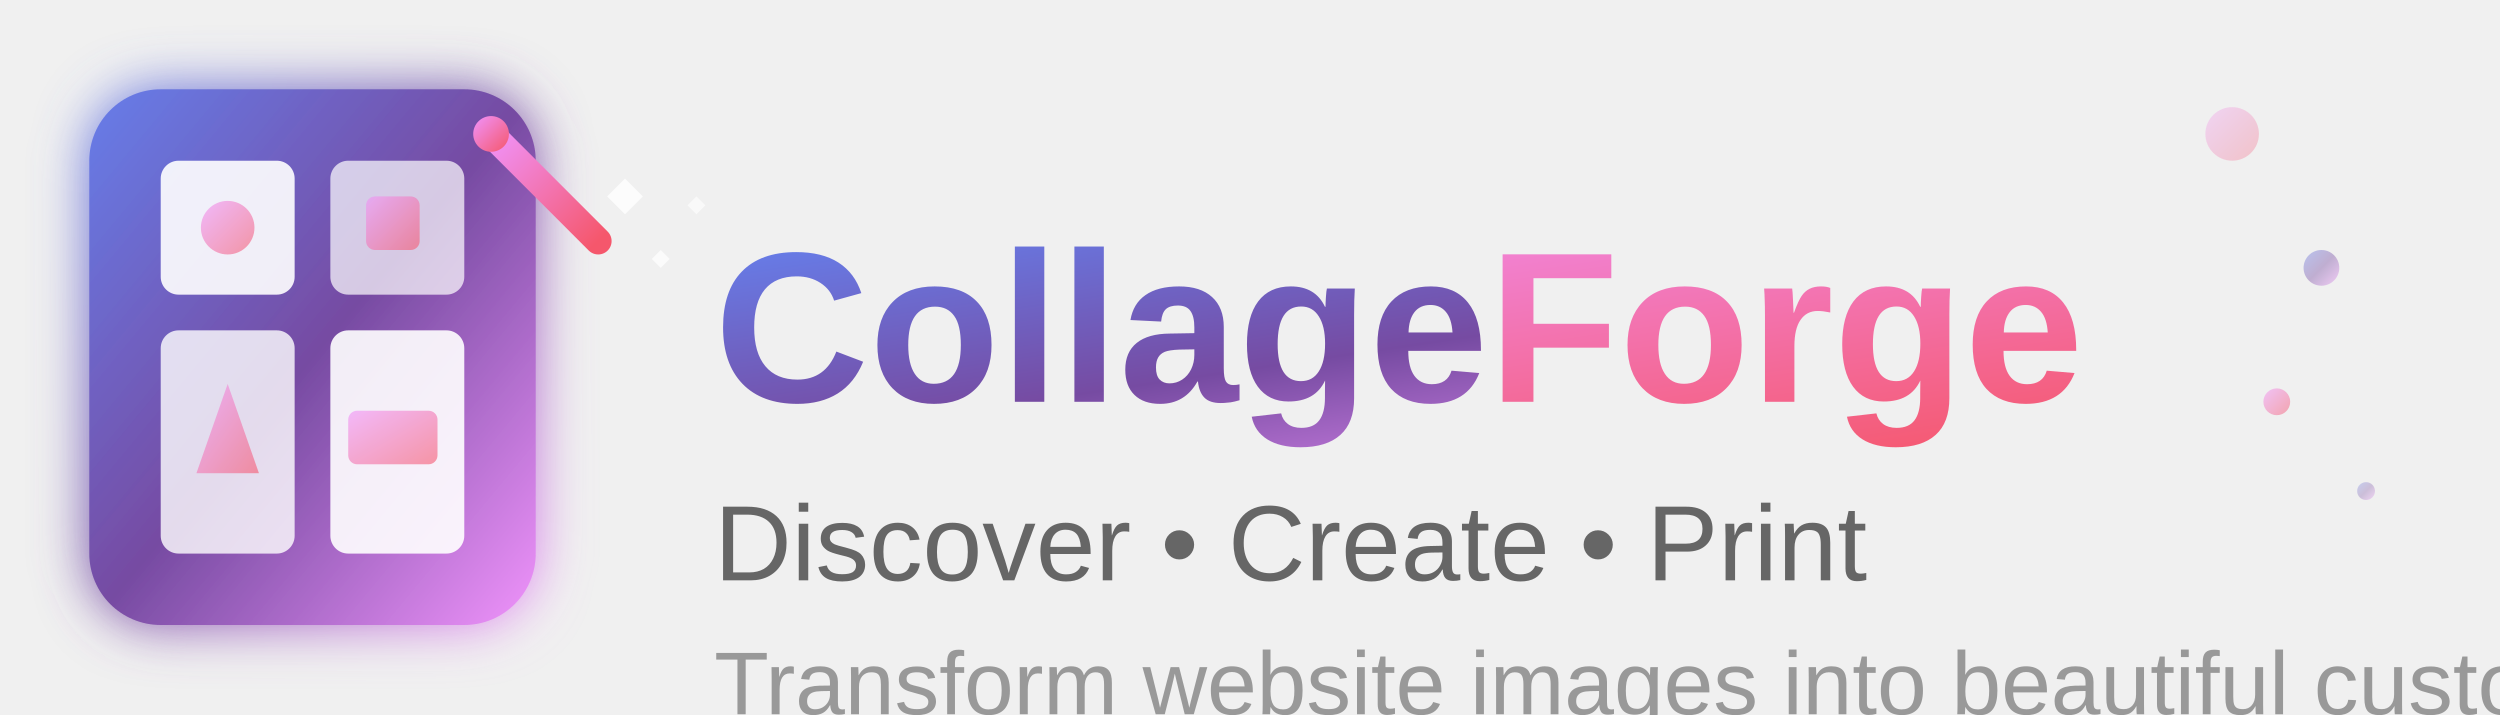
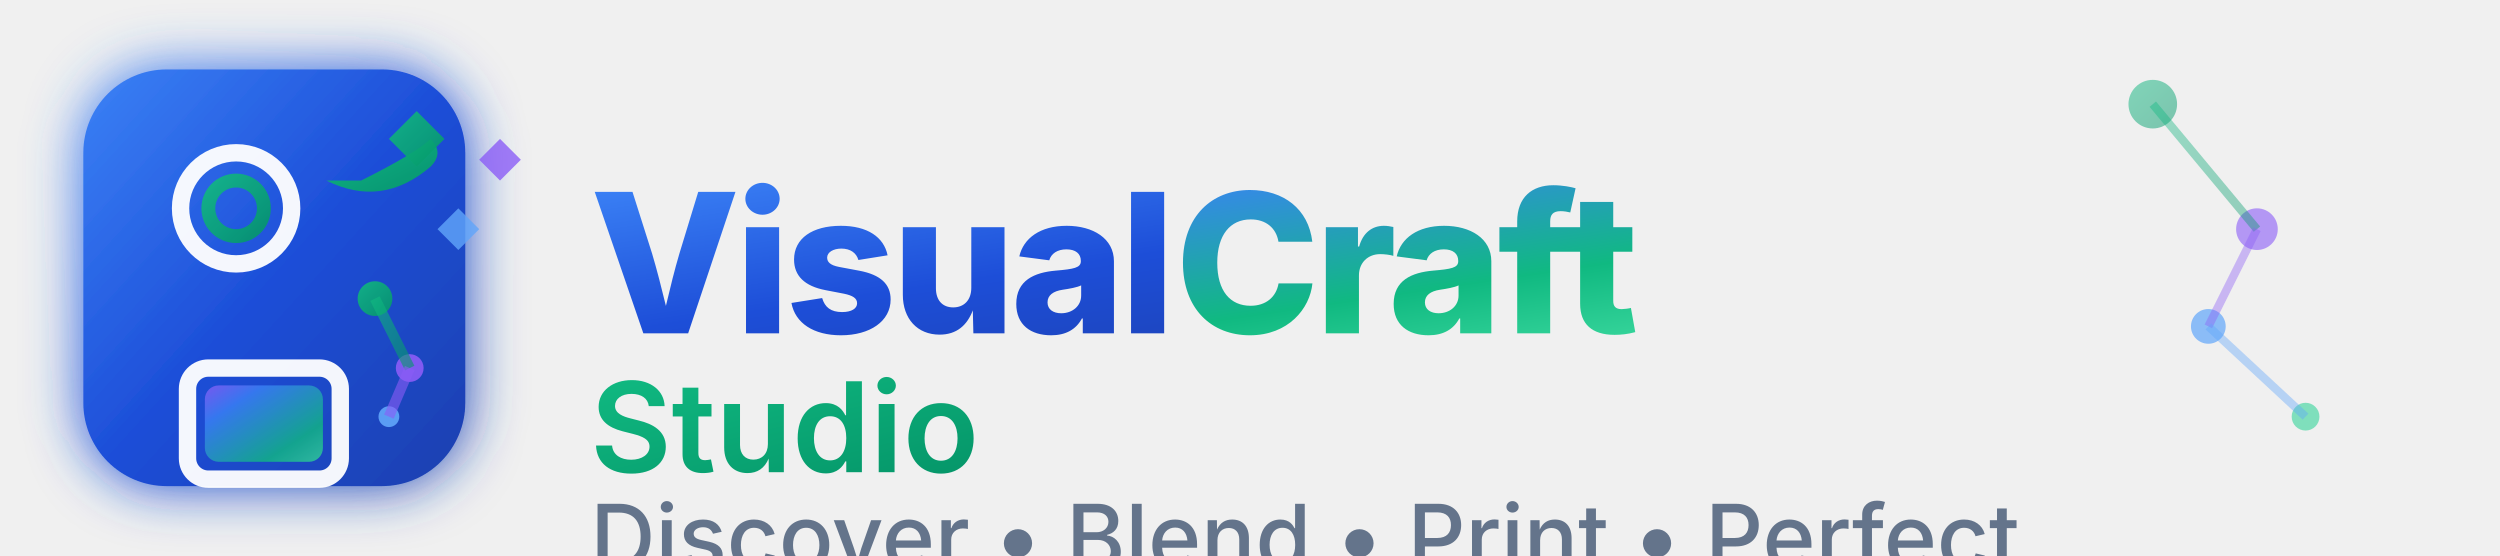
- <svg xmlns="http://www.w3.org/2000/svg" width="280" height="80" viewBox="0 0 280 80">
+ <svg xmlns="http://www.w3.org/2000/svg" width="360" height="80" viewBox="0 0 360 80">
  <defs>
-     <linearGradient id="mainGradient" x1="0%" y1="0%" x2="100%" y2="100%">
-       <stop offset="0%" style="stop-color:#667eea;stop-opacity:1" />
-       <stop offset="50%" style="stop-color:#764ba2;stop-opacity:1" />
-       <stop offset="100%" style="stop-color:#f093fb;stop-opacity:1" />
+     <linearGradient id="modernFullGradient" x1="0%" y1="0%" x2="100%" y2="100%">
+       <stop offset="0%" style="stop-color:#3B82F6;stop-opacity:1" />
+       <stop offset="50%" style="stop-color:#1D4ED8;stop-opacity:1" />
+       <stop offset="100%" style="stop-color:#1E40AF;stop-opacity:1" />
    </linearGradient>
-     <linearGradient id="accentGradient" x1="0%" y1="0%" x2="100%" y2="100%">
-       <stop offset="0%" style="stop-color:#f093fb;stop-opacity:1" />
-       <stop offset="100%" style="stop-color:#f5576c;stop-opacity:1" />
+     <linearGradient id="modernFullAccent" x1="0%" y1="0%" x2="100%" y2="100%">
+       <stop offset="0%" style="stop-color:#10B981;stop-opacity:1" />
+       <stop offset="100%" style="stop-color:#059669;stop-opacity:1" />
    </linearGradient>
-     <filter id="glow" x="-20%" y="-20%" width="140%" height="140%">
-       <feGaussianBlur stdDeviation="3" result="coloredBlur" />
+     <linearGradient id="modernFullText" x1="0%" y1="0%" x2="100%" y2="100%">
+       <stop offset="0%" style="stop-color:#8B5CF6;stop-opacity:1" />
+       <stop offset="25%" style="stop-color:#3B82F6;stop-opacity:1" />
+       <stop offset="75%" style="stop-color:#10B981;stop-opacity:1" />
+       <stop offset="100%" style="stop-color:#34D399;stop-opacity:1" />
+     </linearGradient>
+     <filter id="modernFullGlow" x="-20%" y="-20%" width="140%" height="140%">
+       <feGaussianBlur stdDeviation="4" result="coloredBlur" />
      <feMerge>
        <feMergeNode in="coloredBlur" />
        <feMergeNode in="SourceGraphic" />
      </feMerge>
    </filter>
  </defs>
-   <g transform="translate(10, 10)">
-     <rect x="0" y="0" width="50" height="60" rx="8" fill="url(#mainGradient)" filter="url(#glow)" />
-     <g transform="translate(8, 8)">
-       <rect x="0" y="0" width="15" height="15" rx="2" fill="#ffffff" opacity="0.9" />
-       <rect x="19" y="0" width="15" height="15" rx="2" fill="#ffffff" opacity="0.7" />
-       <rect x="0" y="19" width="15" height="25" rx="2" fill="#ffffff" opacity="0.8" />
-       <rect x="19" y="19" width="15" height="25" rx="2" fill="#ffffff" opacity="0.9" />
-       <circle cx="7.5" cy="7.5" r="3" fill="url(#accentGradient)" opacity="0.6" />
-       <rect x="23" y="4" width="6" height="6" rx="1" fill="url(#accentGradient)" opacity="0.6" />
-       <polygon points="7.5,25 4,35 11,35" fill="url(#accentGradient)" opacity="0.6" />
-       <rect x="21" y="28" width="10" height="6" rx="1" fill="url(#accentGradient)" opacity="0.6" />
+   <g transform="translate(12, 10)">
+     <rect x="0" y="0" width="55" height="60" rx="12" fill="url(#modernFullGradient)" filter="url(#modernFullGlow)" />
+     <g transform="translate(10, 8)">
+       <circle cx="12" cy="12" r="8" fill="none" stroke="#ffffff" stroke-width="2.5" opacity="0.95" />
+       <circle cx="12" cy="12" r="4" fill="none" stroke="url(#modernFullAccent)" stroke-width="2" opacity="0.9" />
+       <path d="M 25 8 Q 33 12 40 6 Q 42 4 40 2 Q 38 4 30 8 Z" fill="url(#modernFullAccent)" opacity="0.95" />
+       <rect x="5" y="35" width="22" height="16" rx="3" fill="none" stroke="#ffffff" stroke-width="2.5" opacity="0.95" />
+       <rect x="7.5" y="37.5" width="17" height="11" rx="2" fill="url(#modernFullText)" opacity="0.8" />
+       <circle cx="32" cy="25" r="2.5" fill="url(#modernFullAccent)" opacity="0.9" />
+       <circle cx="37" cy="35" r="2" fill="#8B5CF6" opacity="0.9" />
+       <circle cx="34" cy="42" r="1.5" fill="#60A5FA" opacity="0.9" />
+       <line x1="32" y1="25" x2="37" y2="35" stroke="url(#modernFullAccent)" stroke-width="1.5" opacity="0.6" />
+       <line x1="37" y1="35" x2="34" y2="42" stroke="#8B5CF6" stroke-width="1.5" opacity="0.6" />
    </g>
-     <g transform="translate(45, 5)">
-       <line x1="0" y1="0" x2="12" y2="12" stroke="url(#accentGradient)" stroke-width="3" stroke-linecap="round" />
-       <circle cx="0" cy="0" r="2" fill="url(#accentGradient)" />
-       <g transform="translate(15, 5)">
-         <path d="M0,0 L2,2 L0,4 L-2,2 Z" fill="#ffffff" opacity="0.8" />
-         <path d="M8,2 L9,3 L8,4 L7,3 Z" fill="#ffffff" opacity="0.6" />
-         <path d="M4,8 L5,9 L4,10 L3,9 Z" fill="#ffffff" opacity="0.7" />
-       </g>
+     <g transform="translate(48, 6)">
+       <path d="M0,0 L4,4 L0,8 L-4,4 Z" fill="url(#modernFullAccent)" opacity="0.9" />
+       <path d="M12,4 L15,7 L12,10 L9,7 Z" fill="#8B5CF6" opacity="0.8" />
+       <path d="M6,14 L9,17 L6,20 L3,17 Z" fill="#60A5FA" opacity="0.8" />
    </g>
  </g>
-   <g transform="translate(80, 20)">
-     <text x="0" y="25" font-family="Arial, Helvetica, sans-serif" font-size="24" font-weight="bold" fill="url(#mainGradient)">
-       Collage<tspan fill="url(#accentGradient)">Forge</tspan>
+   <g transform="translate(85, 20)">
+     <text x="0" y="28" font-family="Inter, SF Pro Display, Arial, Helvetica, sans-serif" font-size="28" font-weight="800" fill="url(#modernFullGradient)" letter-spacing="-0.025em">
+       Visual<tspan fill="url(#modernFullText)">Craft</tspan>
    </text>
-     <text x="0" y="45" font-family="Arial, Helvetica, sans-serif" font-size="12" fill="#666666" font-weight="500">
-       Discover • Create • Print
+     <text x="0" y="48" font-family="Inter, SF Pro Display, Arial, Helvetica, sans-serif" font-size="18" font-weight="600" fill="url(#modernFullAccent)">
+       Studio
    </text>
-     <text x="0" y="60" font-family="Arial, Helvetica, sans-serif" font-size="10" fill="#999999">
-       Transform website images into beautiful custom posters
+     <text x="0" y="62" font-family="Inter, Arial, Helvetica, sans-serif" font-size="13" fill="#64748B" font-weight="500">
+       Discover • Blend • Print • Perfect
+     </text>
+     <text x="0" y="76" font-family="Inter, Arial, Helvetica, sans-serif" font-size="11" fill="#94A3B8">
+       AI-powered platform for creating custom prints from web content
    </text>
  </g>
-   <g transform="translate(250, 15)">
-     <circle cx="0" cy="0" r="3" fill="url(#accentGradient)" opacity="0.3" />
-     <circle cx="10" cy="15" r="2" fill="url(#mainGradient)" opacity="0.4" />
-     <circle cx="5" cy="30" r="1.5" fill="url(#accentGradient)" opacity="0.5" />
-     <circle cx="15" cy="40" r="1" fill="url(#mainGradient)" opacity="0.3" />
+   <g transform="translate(310, 15)">
+     <circle cx="0" cy="0" r="3.5" fill="url(#modernFullAccent)" opacity="0.5" />
+     <circle cx="15" cy="18" r="3" fill="#8B5CF6" opacity="0.6" />
+     <circle cx="8" cy="32" r="2.5" fill="#60A5FA" opacity="0.7" />
+     <circle cx="22" cy="45" r="2" fill="#34D399" opacity="0.6" />
+     <line x1="0" y1="0" x2="15" y2="18" stroke="url(#modernFullAccent)" stroke-width="1.2" opacity="0.4" />
+     <line x1="15" y1="18" x2="8" y2="32" stroke="#8B5CF6" stroke-width="1.2" opacity="0.4" />
+     <line x1="8" y1="32" x2="22" y2="45" stroke="#60A5FA" stroke-width="1.2" opacity="0.4" />
  </g>
</svg>
